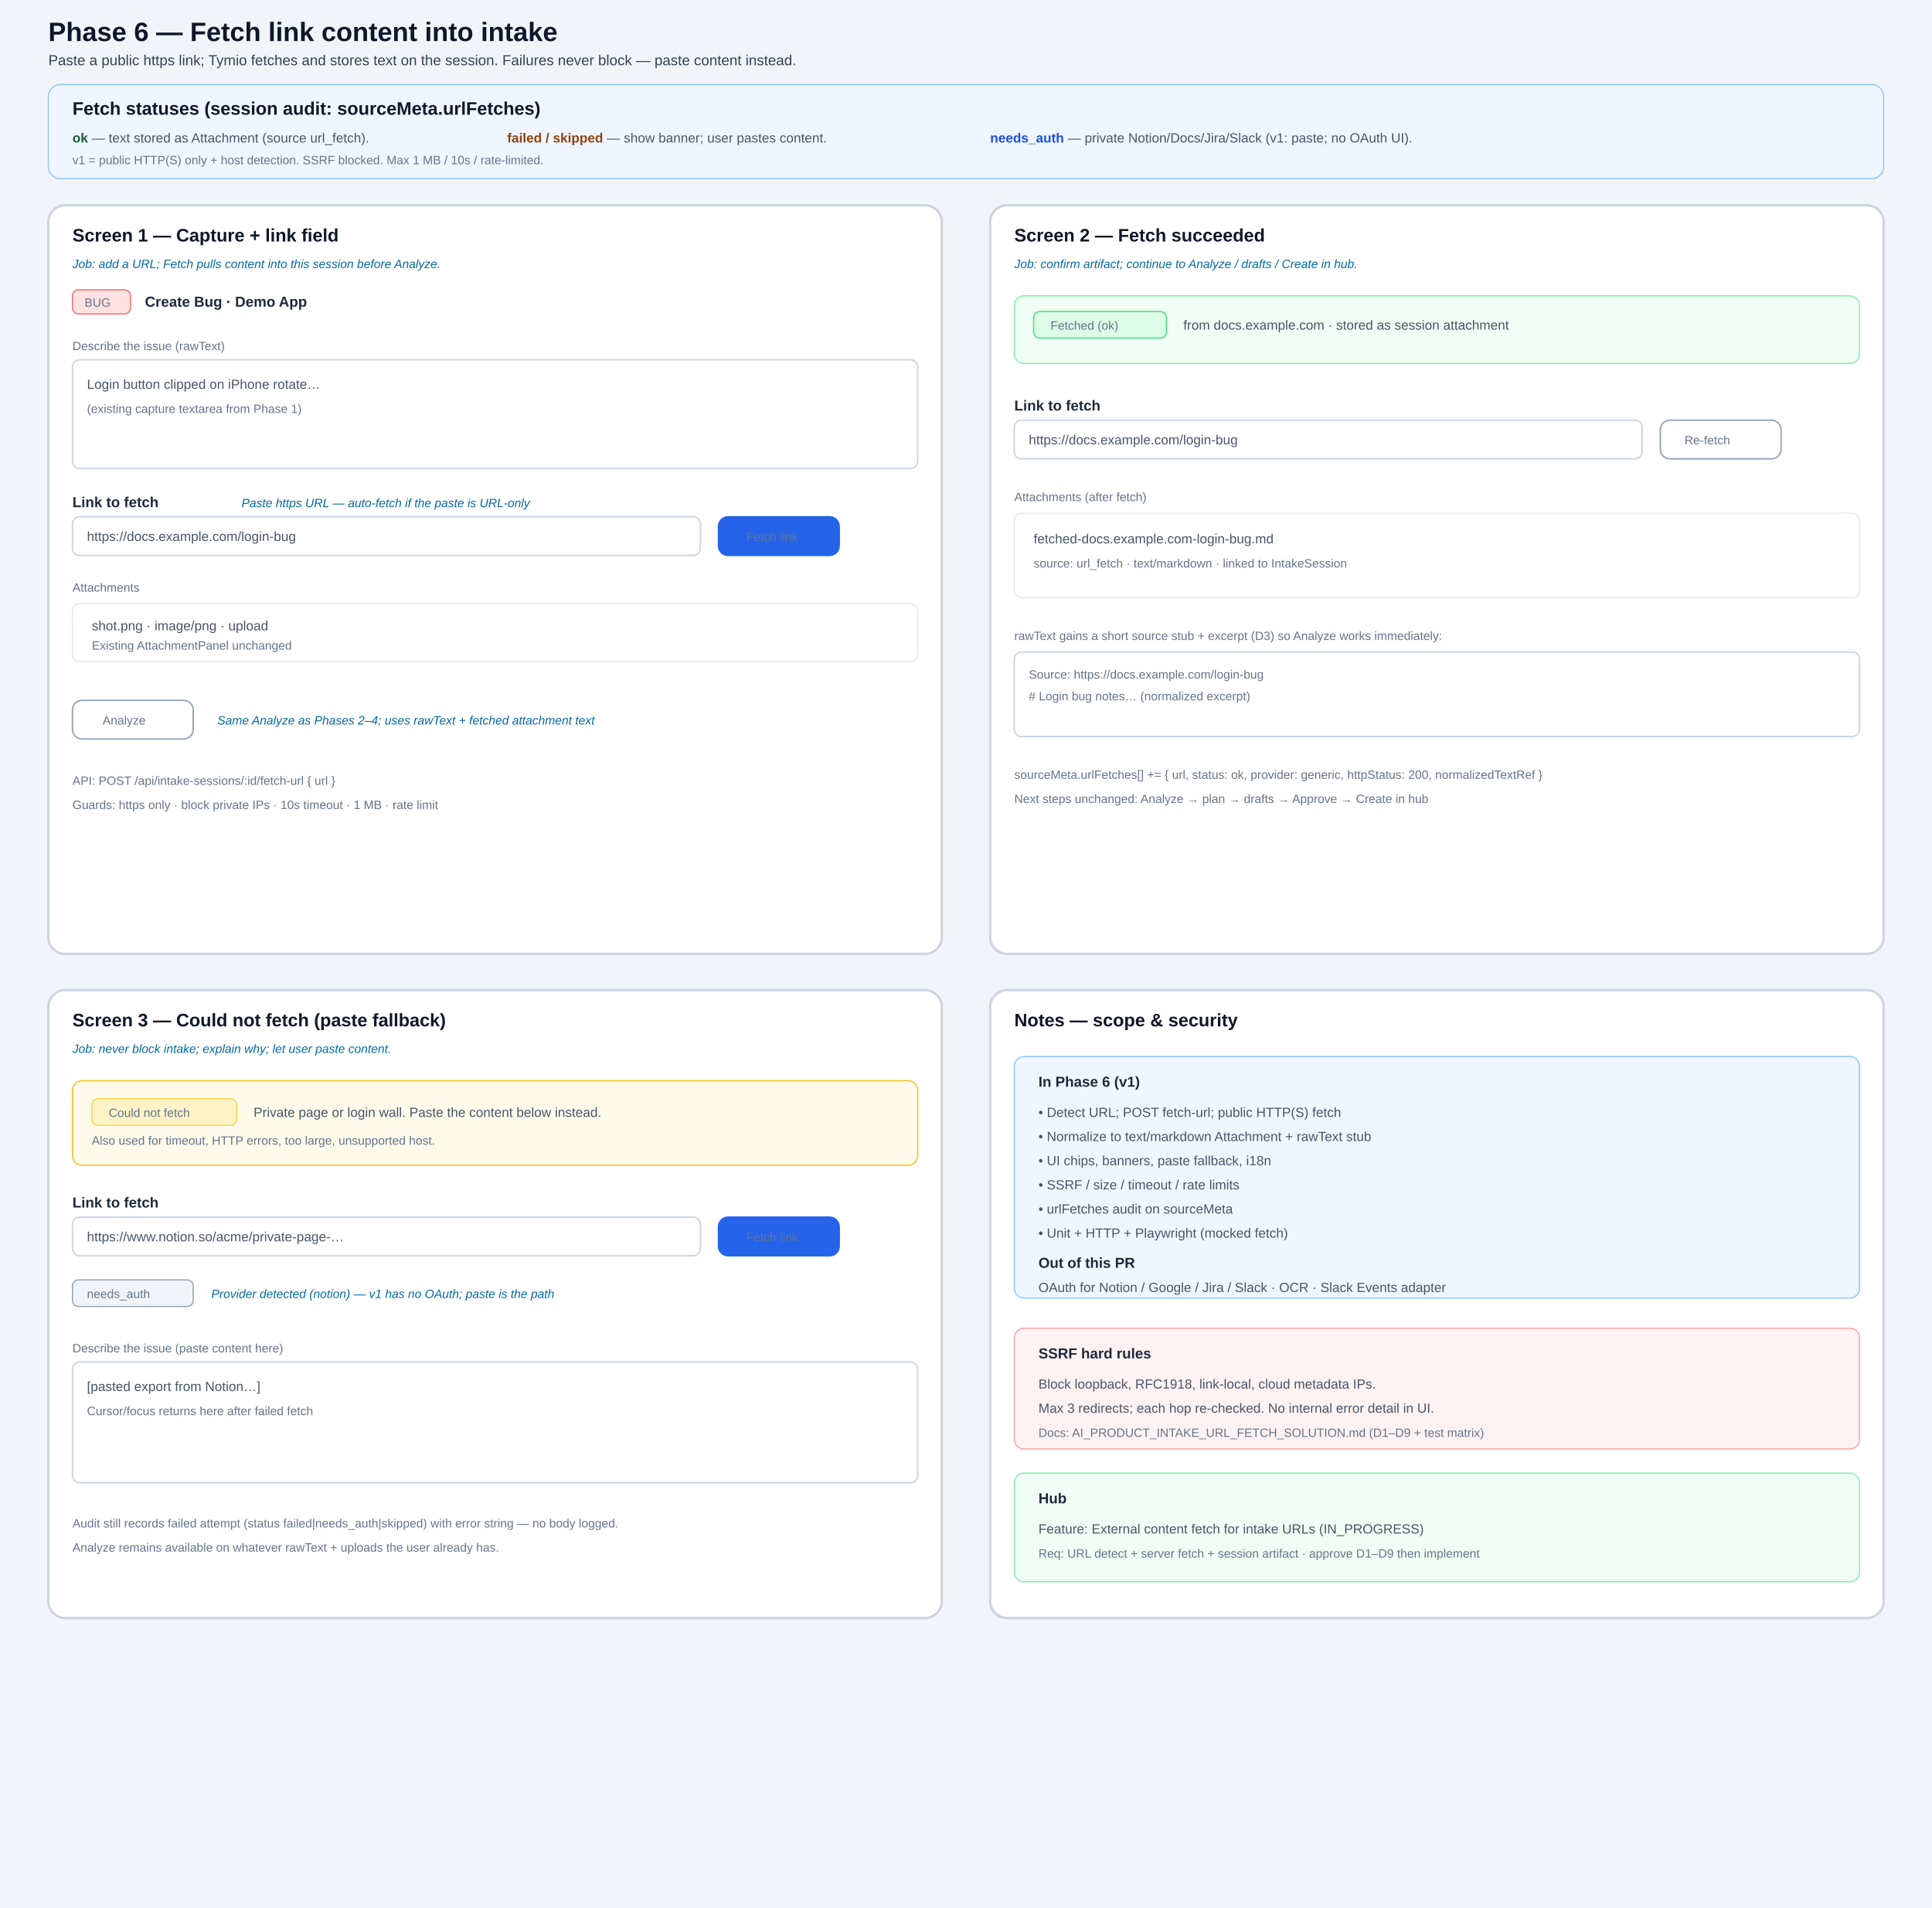
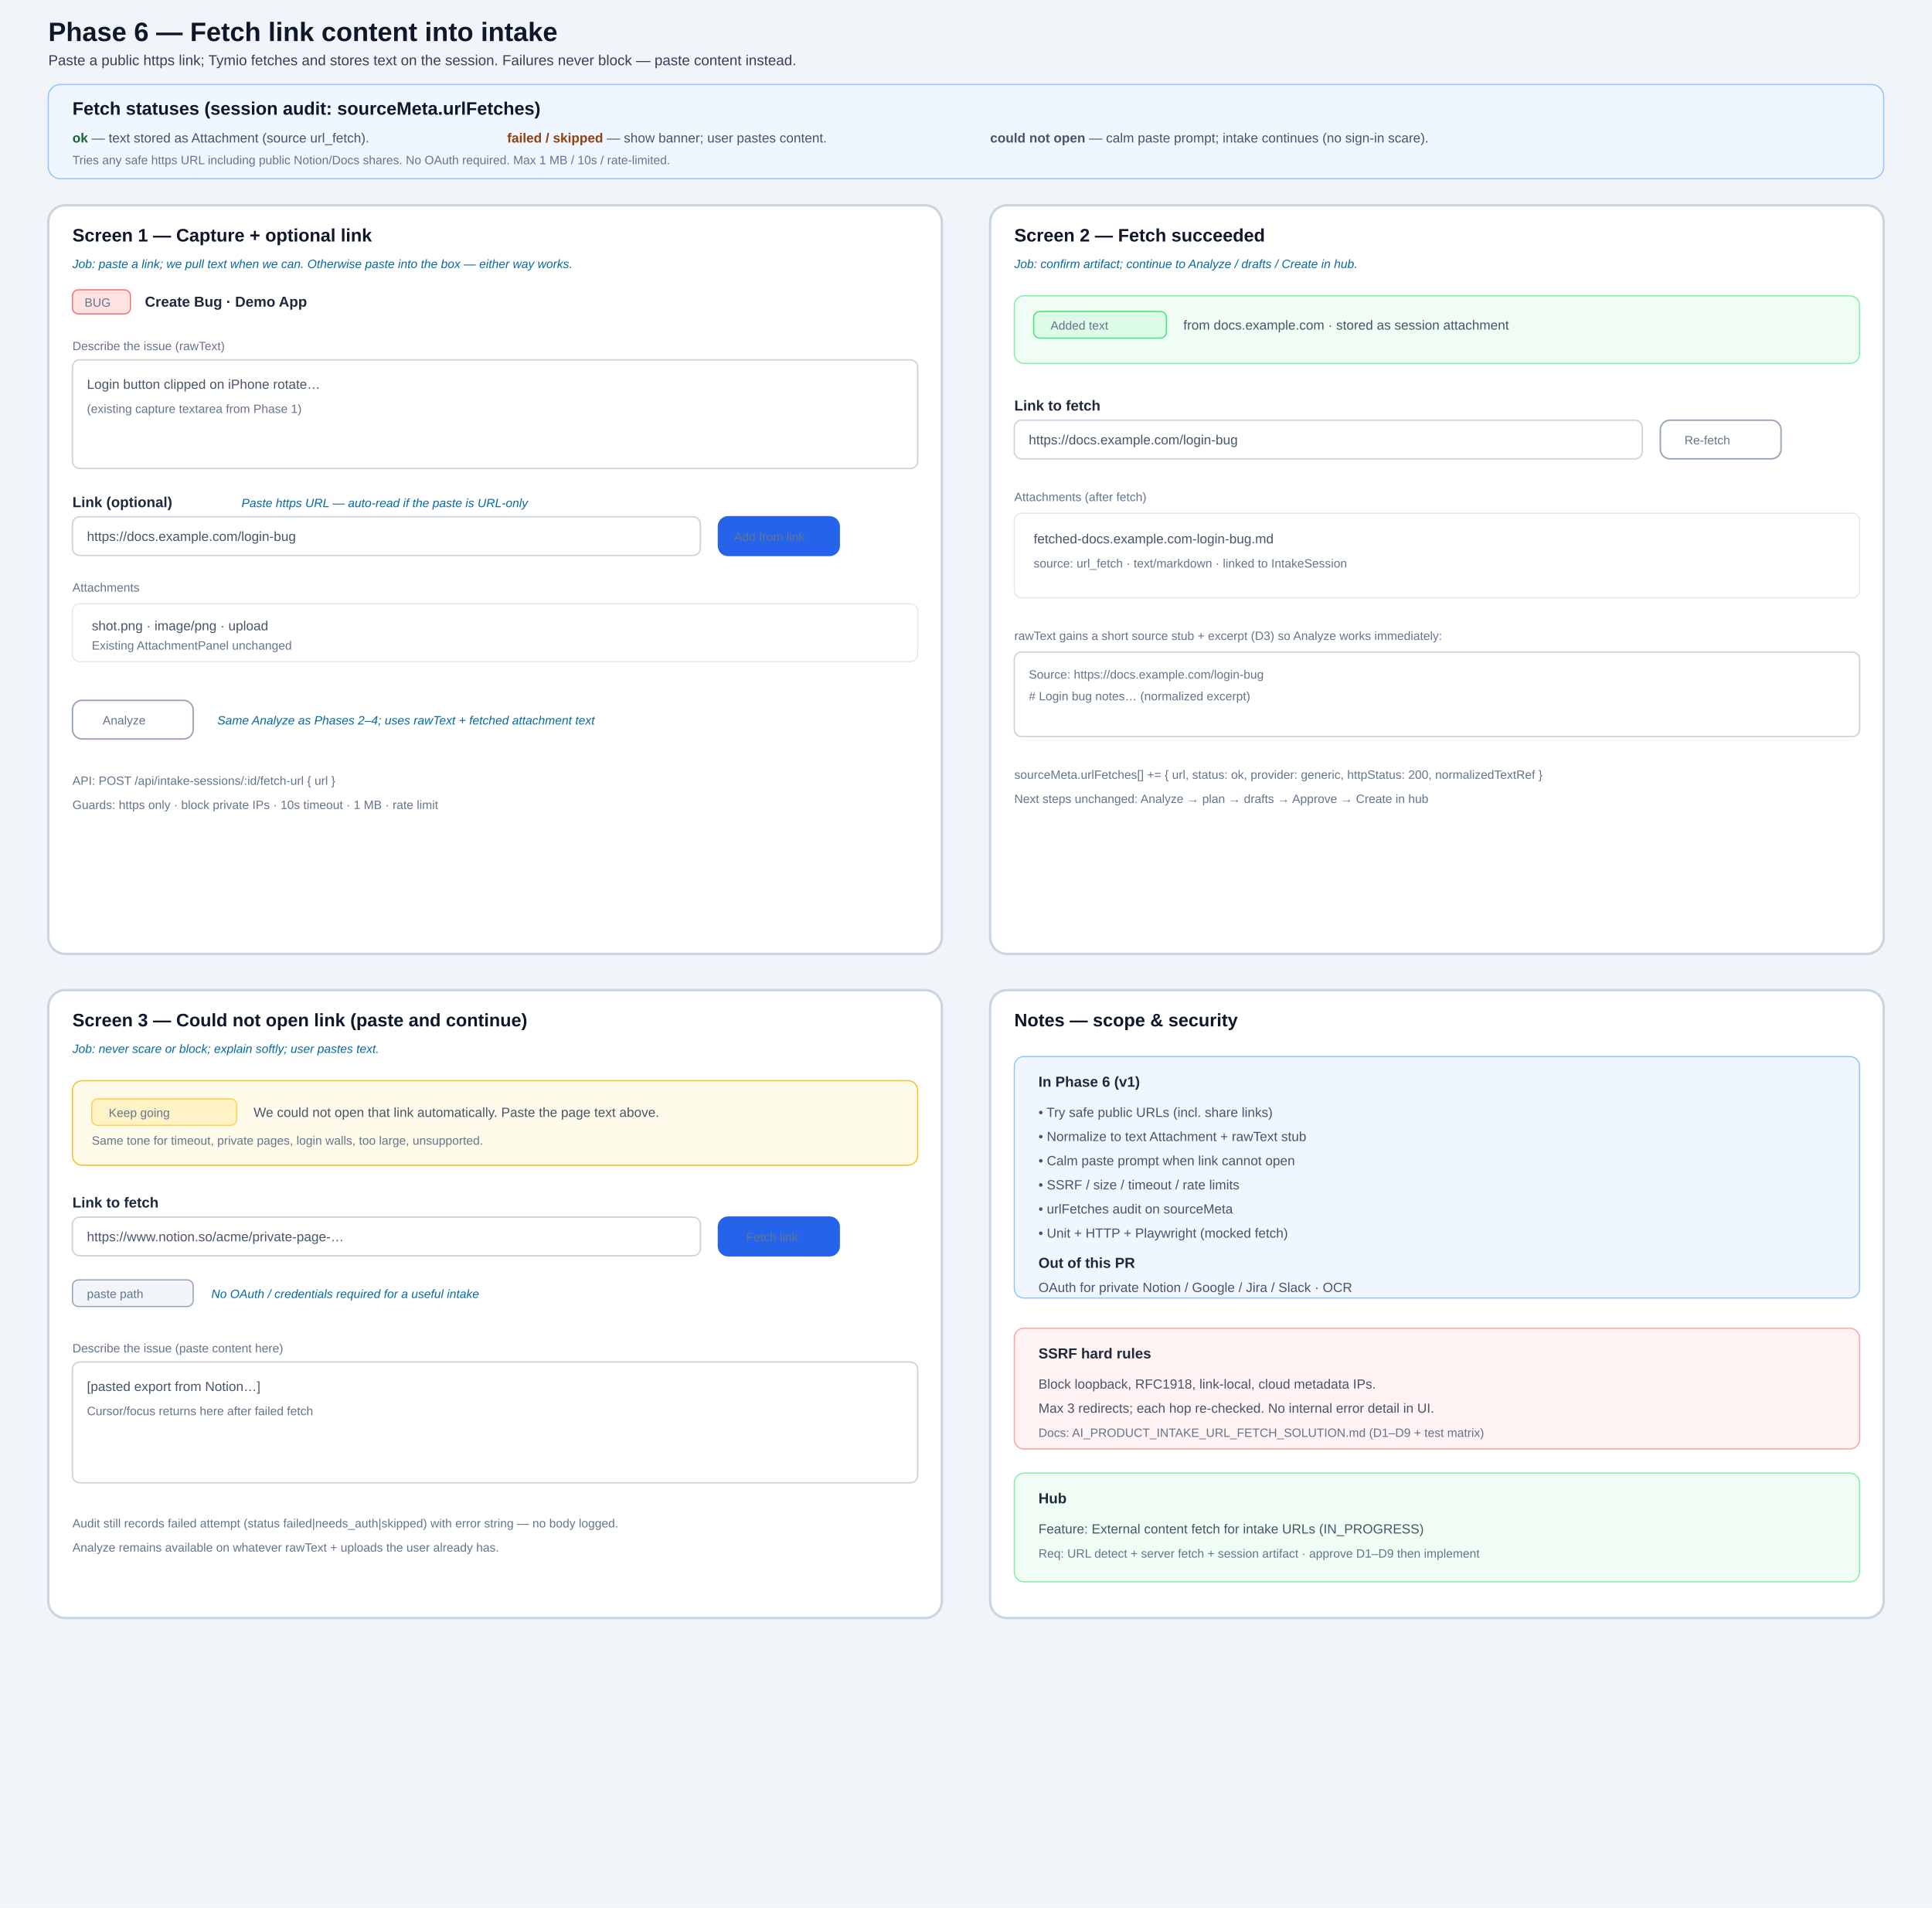
<svg xmlns="http://www.w3.org/2000/svg" width="1600" height="1580" viewBox="0 0 1600 1580">
  <defs>
    <style type="text/css">
      .bg { fill: #f1f5f9; }
      .page { fill: #ffffff; stroke: #cbd5e1; stroke-width: 2; }
      .panel { fill: #ffffff; stroke: #94a3b8; stroke-width: 1.5; }
      .panel-soft { fill: #f0fdf4; stroke: #86efac; stroke-width: 1; }
      .panel-warn { fill: #fffbeb; stroke: #fbbf24; stroke-width: 1; }
      .panel-info { fill: #eff6ff; stroke: #93c5fd; stroke-width: 1; }
      .panel-err { fill: #fef2f2; stroke: #fca5a5; stroke-width: 1; }
      .title { font-family: Arial, Helvetica, sans-serif; font-size: 22px; font-weight: 700; fill: #0f172a; }
      .section { font-family: Arial, Helvetica, sans-serif; font-size: 15px; font-weight: 700; fill: #0f172a; }
      .label { font-family: Arial, Helvetica, sans-serif; font-size: 12px; font-weight: 700; fill: #1e293b; }
      .text { font-family: Arial, Helvetica, sans-serif; font-size: 12px; fill: #334155; }
      .small { font-family: Arial, Helvetica, sans-serif; font-size: 11px; fill: #475569; }
      .tiny { font-family: Arial, Helvetica, sans-serif; font-size: 10px; fill: #64748b; }
      .hint { font-family: Arial, Helvetica, sans-serif; font-size: 10px; fill: #0369a1; font-style: italic; }
      .chip-bug { fill: #fee2e2; stroke: #f87171; stroke-width: 1; }
      .chip-good { fill: #dcfce7; stroke: #4ade80; stroke-width: 1; }
      .chip-warn { fill: #fef3c7; stroke: #fcd34d; stroke-width: 1; }
      .chip-muted { fill: #f1f5f9; stroke: #94a3b8; stroke-width: 1; }
      .button { fill: #ffffff; stroke: #94a3b8; stroke-width: 1.2; }
      .button-primary { fill: #2563eb; stroke: #2563eb; stroke-width: 1.2; }
      .input { fill: #ffffff; stroke: #cbd5e1; stroke-width: 1.2; }
      .row { fill: #ffffff; stroke: #e2e8f0; stroke-width: 1; }
    </style>
  </defs>
  <rect class="bg" x="0" y="0" width="1600" height="1580" />
  <text x="40" y="34" class="title">Phase 6 — Fetch link content into intake</text>
  <text x="40" y="54" class="text">Paste a public https link; Tymio fetches and stores text on the session. Failures never block — paste content instead.</text>
  <rect class="panel-info" x="40" y="70" width="1520" height="78" rx="10" ry="10" />
  <text x="60" y="95" class="section">Fetch statuses (session audit: sourceMeta.urlFetches)</text>
  <text x="60" y="118" class="small">
    <tspan font-weight="700" fill="#166534">ok</tspan> — text stored as Attachment (source url_fetch).</text>
  <text x="420" y="118" class="small">
    <tspan font-weight="700" fill="#92400e">failed / skipped</tspan> — show banner; user pastes content.</text>
  <text x="820" y="118" class="small">
-     <tspan font-weight="700" fill="#1d4ed8">needs_auth</tspan> — private Notion/Docs/Jira/Slack (v1: paste; no OAuth UI).</text>
-   <text x="60" y="136" class="tiny">v1 = public HTTP(S) only + host detection. SSRF blocked. Max 1 MB / 10s / rate-limited.</text>
+     <tspan font-weight="700" fill="#475569">could not open</tspan> — calm paste prompt; intake continues (no sign-in scare).</text>
+   <text x="60" y="136" class="tiny">Tries any safe https URL including public Notion/Docs shares. No OAuth required. Max 1 MB / 10s / rate-limited.</text>
  <rect class="page" x="40" y="170" width="740" height="620" rx="14" ry="14" />
-   <text x="60" y="200" class="section">Screen 1 — Capture + link field</text>
-   <text x="60" y="222" class="hint">Job: add a URL; Fetch pulls content into this session before Analyze.</text>
+   <text x="60" y="200" class="section">Screen 1 — Capture + optional link</text>
+   <text x="60" y="222" class="hint">Job: paste a link; we pull text when we can. Otherwise paste into the box — either way works.</text>
  <rect class="chip-bug" x="60" y="240" width="48" height="20" rx="5" ry="5" />
  <text x="70" y="254" class="tiny">BUG</text>
  <text x="120" y="254" class="label">Create Bug · Demo App</text>
  <text x="60" y="290" class="tiny">Describe the issue (rawText)</text>
  <rect class="input" x="60" y="298" width="700" height="90" rx="6" ry="6" />
  <text x="72" y="322" class="small">Login button clipped on iPhone rotate…</text>
  <text x="72" y="342" class="tiny">(existing capture textarea from Phase 1)</text>
-   <text x="60" y="420" class="label">Link to fetch</text>
-   <text x="200" y="420" class="hint">Paste https URL — auto-fetch if the paste is URL-only</text>
+   <text x="60" y="420" class="label">Link (optional)</text>
+   <text x="200" y="420" class="hint">Paste https URL — auto-read if the paste is URL-only</text>
  <rect class="input" x="60" y="428" width="520" height="32" rx="6" ry="6" />
  <text x="72" y="448" class="small">https://docs.example.com/login-bug</text>
  <rect class="button-primary" x="595" y="428" width="100" height="32" rx="8" ry="8" />
-   <text x="618" y="448" class="tiny" fill="#ffffff">Fetch link</text>
+   <text x="608" y="448" class="tiny" fill="#ffffff">Add from link</text>
  <text x="60" y="490" class="tiny">Attachments</text>
  <rect class="row" x="60" y="500" width="700" height="48" rx="6" ry="6" />
  <text x="76" y="522" class="small">shot.png · image/png · upload</text>
  <text x="76" y="538" class="tiny">Existing AttachmentPanel unchanged</text>
  <rect class="button" x="60" y="580" width="100" height="32" rx="8" ry="8" />
  <text x="85" y="600" class="tiny">Analyze</text>
  <text x="180" y="600" class="hint">Same Analyze as Phases 2–4; uses rawText + fetched attachment text</text>
  <text x="60" y="650" class="tiny">API: POST /api/intake-sessions/:id/fetch-url { url }</text>
  <text x="60" y="670" class="tiny">Guards: https only · block private IPs · 10s timeout · 1 MB · rate limit</text>
  <rect class="page" x="820" y="170" width="740" height="620" rx="14" ry="14" />
  <text x="840" y="200" class="section">Screen 2 — Fetch succeeded</text>
  <text x="840" y="222" class="hint">Job: confirm artifact; continue to Analyze / drafts / Create in hub.</text>
  <rect class="panel-soft" x="840" y="245" width="700" height="56" rx="8" ry="8" />
  <rect class="chip-good" x="856" y="258" width="110" height="22" rx="5" ry="5" />
-   <text x="870" y="273" class="tiny">Fetched (ok)</text>
+   <text x="870" y="273" class="tiny">Added text</text>
  <text x="980" y="273" class="small">from docs.example.com · stored as session attachment</text>
  <text x="840" y="340" class="label">Link to fetch</text>
  <rect class="input" x="840" y="348" width="520" height="32" rx="6" ry="6" />
  <text x="852" y="368" class="small">https://docs.example.com/login-bug</text>
  <rect class="button" x="1375" y="348" width="100" height="32" rx="8" ry="8" />
  <text x="1395" y="368" class="tiny">Re-fetch</text>
  <text x="840" y="415" class="tiny">Attachments (after fetch)</text>
  <rect class="row" x="840" y="425" width="700" height="70" rx="6" ry="6" />
  <text x="856" y="450" class="small">fetched-docs.example.com-login-bug.md</text>
  <text x="856" y="470" class="tiny">source: url_fetch · text/markdown · linked to IntakeSession</text>
  <text x="840" y="530" class="tiny">rawText gains a short source stub + excerpt (D3) so Analyze works immediately:</text>
  <rect class="input" x="840" y="540" width="700" height="70" rx="6" ry="6" />
  <text x="852" y="562" class="tiny">Source: https://docs.example.com/login-bug</text>
  <text x="852" y="580" class="tiny"># Login bug notes… (normalized excerpt)</text>
  <text x="840" y="645" class="tiny">sourceMeta.urlFetches[] += { url, status: ok, provider: generic, httpStatus: 200, normalizedTextRef }</text>
  <text x="840" y="665" class="tiny">Next steps unchanged: Analyze → plan → drafts → Approve → Create in hub</text>
  <rect class="page" x="40" y="820" width="740" height="520" rx="14" ry="14" />
-   <text x="60" y="850" class="section">Screen 3 — Could not fetch (paste fallback)</text>
-   <text x="60" y="872" class="hint">Job: never block intake; explain why; let user paste content.</text>
+   <text x="60" y="850" class="section">Screen 3 — Could not open link (paste and continue)</text>
+   <text x="60" y="872" class="hint">Job: never scare or block; explain softly; user pastes text.</text>
  <rect class="panel-warn" x="60" y="895" width="700" height="70" rx="8" ry="8" />
  <rect class="chip-warn" x="76" y="910" width="120" height="22" rx="5" ry="5" />
-   <text x="90" y="925" class="tiny">Could not fetch</text>
-   <text x="210" y="925" class="small">Private page or login wall. Paste the content below instead.</text>
-   <text x="76" y="948" class="tiny">Also used for timeout, HTTP errors, too large, unsupported host.</text>
+   <text x="90" y="925" class="tiny">Keep going</text>
+   <text x="210" y="925" class="small">We could not open that link automatically. Paste the page text above.</text>
+   <text x="76" y="948" class="tiny">Same tone for timeout, private pages, login walls, too large, unsupported.</text>
  <text x="60" y="1000" class="label">Link to fetch</text>
  <rect class="input" x="60" y="1008" width="520" height="32" rx="6" ry="6" />
  <text x="72" y="1028" class="small">https://www.notion.so/acme/private-page-…</text>
  <rect class="button-primary" x="595" y="1008" width="100" height="32" rx="8" ry="8" />
  <text x="618" y="1028" class="tiny" fill="#ffffff">Fetch link</text>
  <rect class="chip-muted" x="60" y="1060" width="100" height="22" rx="5" ry="5" />
-   <text x="72" y="1075" class="tiny">needs_auth</text>
-   <text x="175" y="1075" class="hint">Provider detected (notion) — v1 has no OAuth; paste is the path</text>
+   <text x="72" y="1075" class="tiny">paste path</text>
+   <text x="175" y="1075" class="hint">No OAuth / credentials required for a useful intake</text>
  <text x="60" y="1120" class="tiny">Describe the issue (paste content here)</text>
  <rect class="input" x="60" y="1128" width="700" height="100" rx="6" ry="6" />
  <text x="72" y="1152" class="small">[pasted export from Notion…]</text>
  <text x="72" y="1172" class="tiny">Cursor/focus returns here after failed fetch</text>
  <text x="60" y="1265" class="tiny">Audit still records failed attempt (status failed|needs_auth|skipped) with error string — no body logged.</text>
  <text x="60" y="1285" class="tiny">Analyze remains available on whatever rawText + uploads the user already has.</text>
  <rect class="page" x="820" y="820" width="740" height="520" rx="14" ry="14" />
  <text x="840" y="850" class="section">Notes — scope &amp; security</text>
  <rect class="panel-info" x="840" y="875" width="700" height="200" rx="8" ry="8" />
  <text x="860" y="900" class="label">In Phase 6 (v1)</text>
-   <text x="860" y="925" class="small">• Detect URL; POST fetch-url; public HTTP(S) fetch</text>
-   <text x="860" y="945" class="small">• Normalize to text/markdown Attachment + rawText stub</text>
-   <text x="860" y="965" class="small">• UI chips, banners, paste fallback, i18n</text>
+   <text x="860" y="925" class="small">• Try safe public URLs (incl. share links)</text>
+   <text x="860" y="945" class="small">• Normalize to text Attachment + rawText stub</text>
+   <text x="860" y="965" class="small">• Calm paste prompt when link cannot open</text>
  <text x="860" y="985" class="small">• SSRF / size / timeout / rate limits</text>
  <text x="860" y="1005" class="small">• urlFetches audit on sourceMeta</text>
  <text x="860" y="1025" class="small">• Unit + HTTP + Playwright (mocked fetch)</text>
  <text x="860" y="1050" class="label">Out of this PR</text>
-   <text x="860" y="1070" class="small">OAuth for Notion / Google / Jira / Slack · OCR · Slack Events adapter</text>
+   <text x="860" y="1070" class="small">OAuth for private Notion / Google / Jira / Slack · OCR</text>
  <rect class="panel-err" x="840" y="1100" width="700" height="100" rx="8" ry="8" />
  <text x="860" y="1125" class="label">SSRF hard rules</text>
  <text x="860" y="1150" class="small">Block loopback, RFC1918, link-local, cloud metadata IPs.</text>
  <text x="860" y="1170" class="small">Max 3 redirects; each hop re-checked. No internal error detail in UI.</text>
  <text x="860" y="1190" class="tiny">Docs: AI_PRODUCT_INTAKE_URL_FETCH_SOLUTION.md (D1–D9 + test matrix)</text>
  <rect class="panel-soft" x="840" y="1220" width="700" height="90" rx="8" ry="8" />
  <text x="860" y="1245" class="label">Hub</text>
  <text x="860" y="1270" class="small">Feature: External content fetch for intake URLs (IN_PROGRESS)</text>
  <text x="860" y="1290" class="tiny">Req: URL detect + server fetch + session artifact · approve D1–D9 then implement</text>
</svg>
